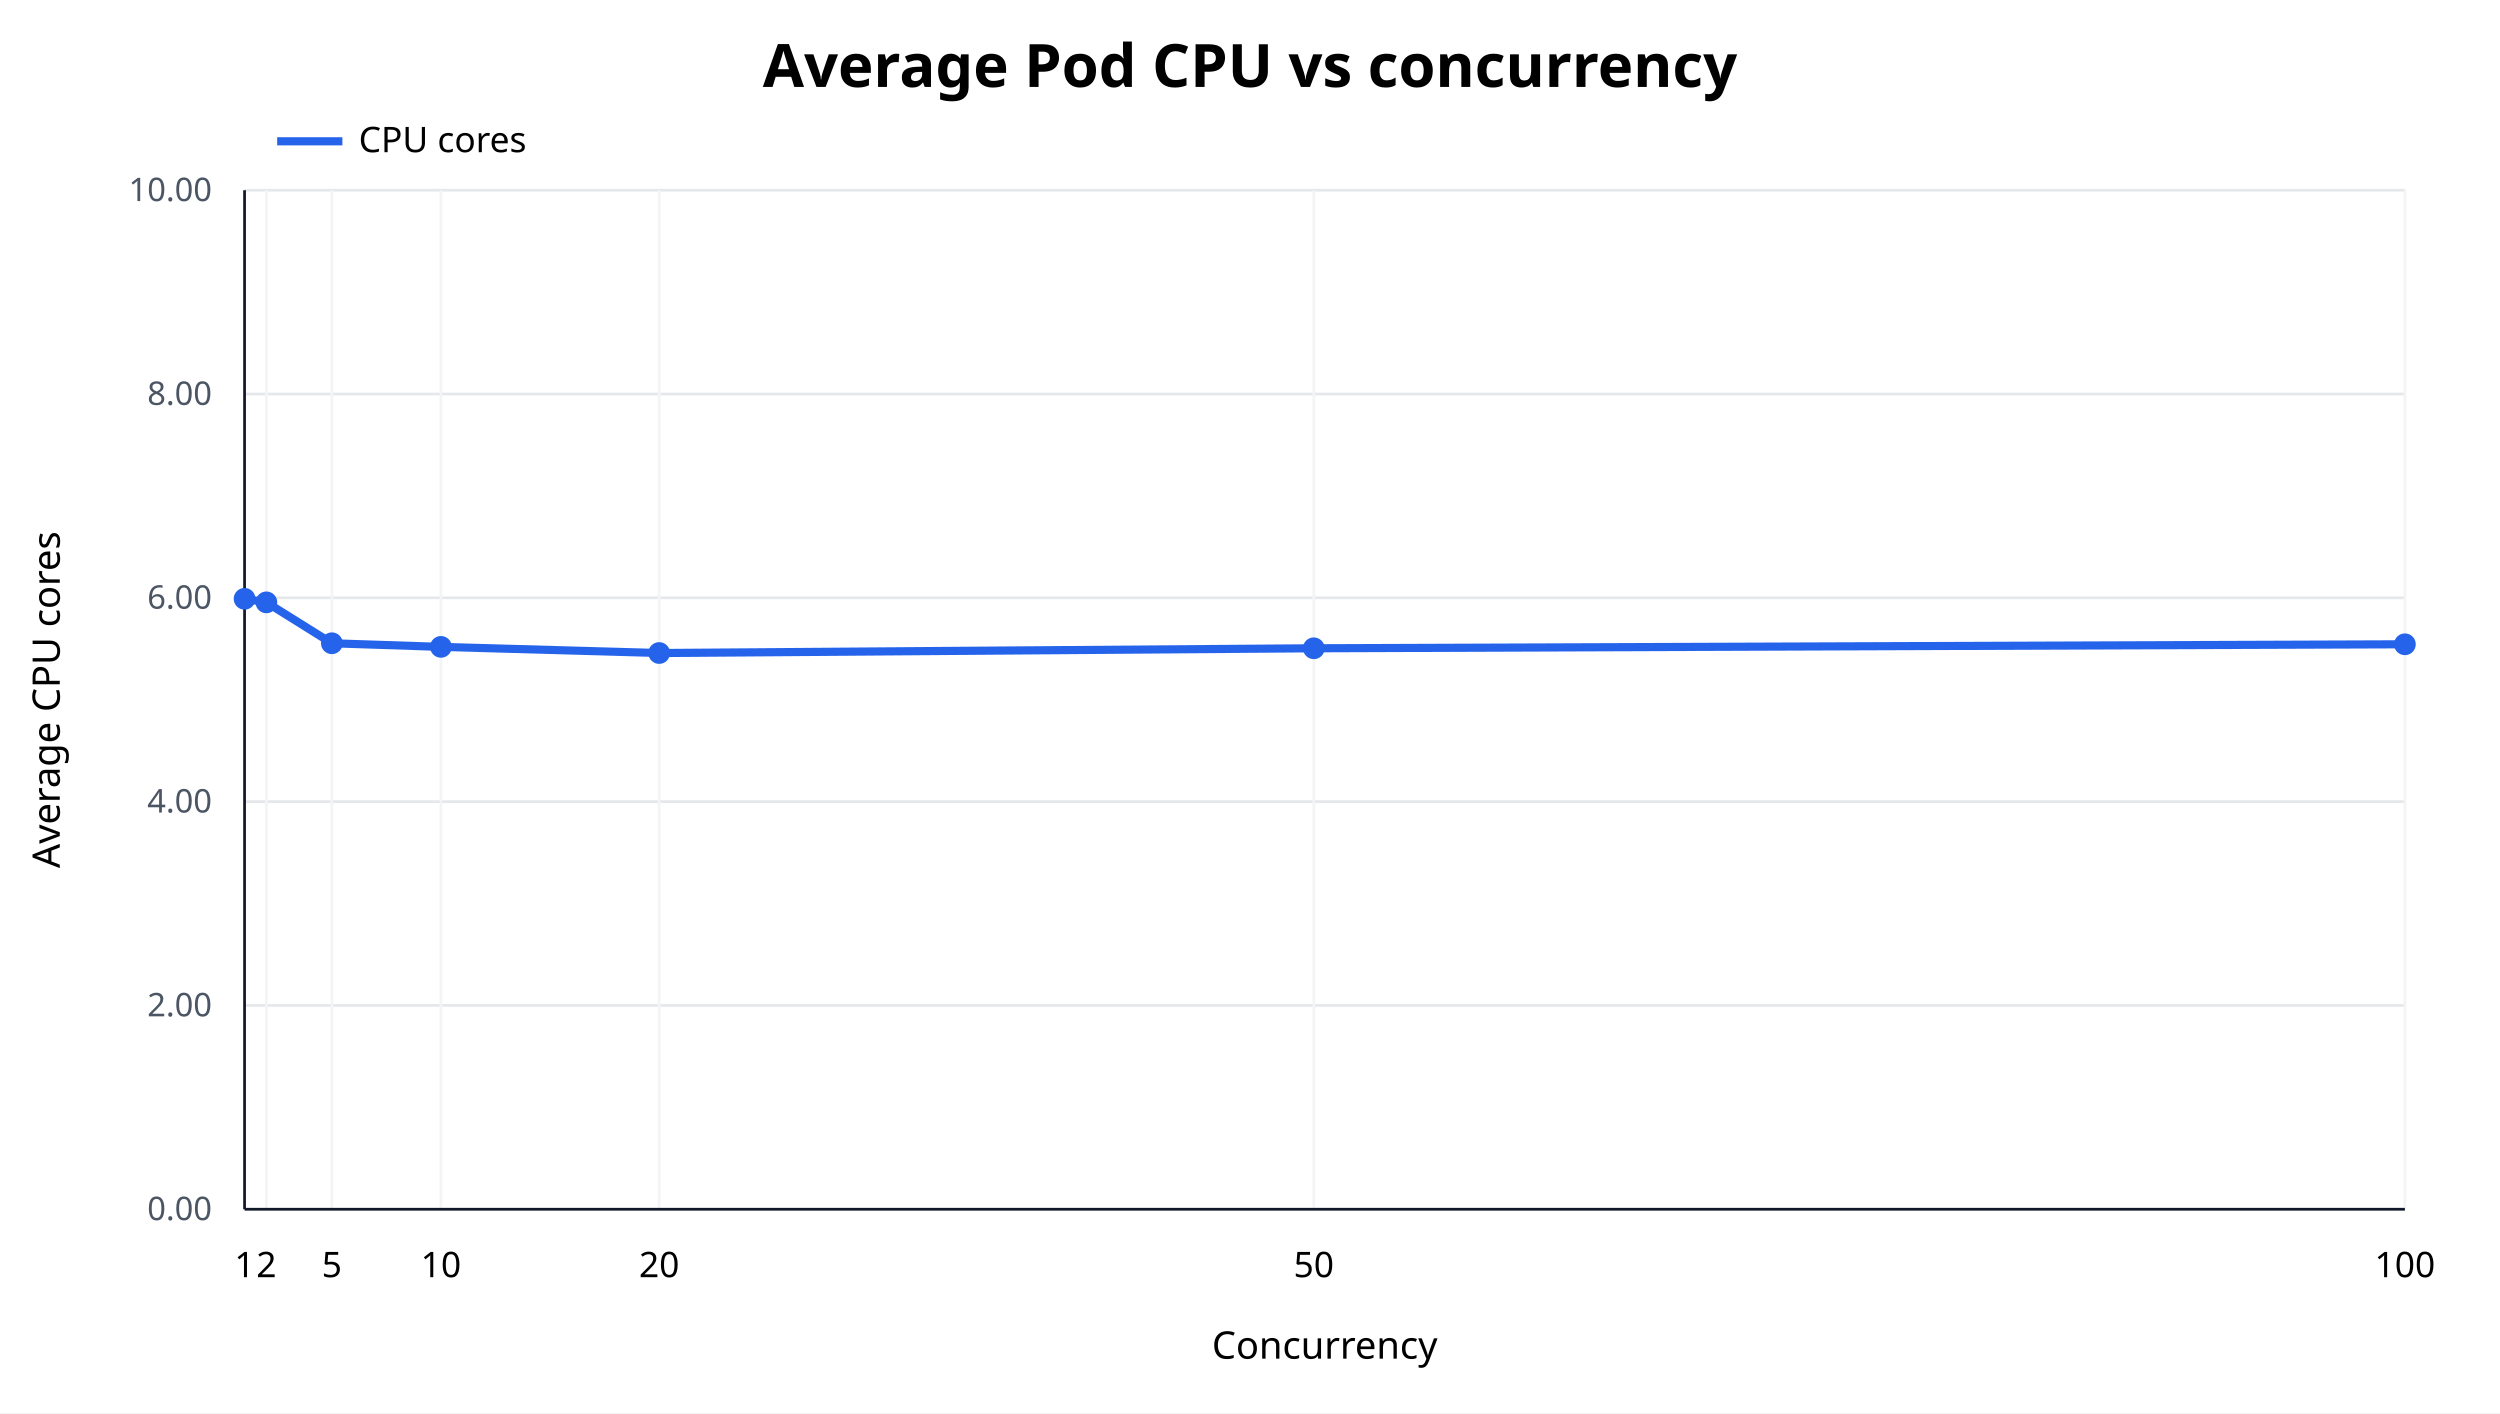
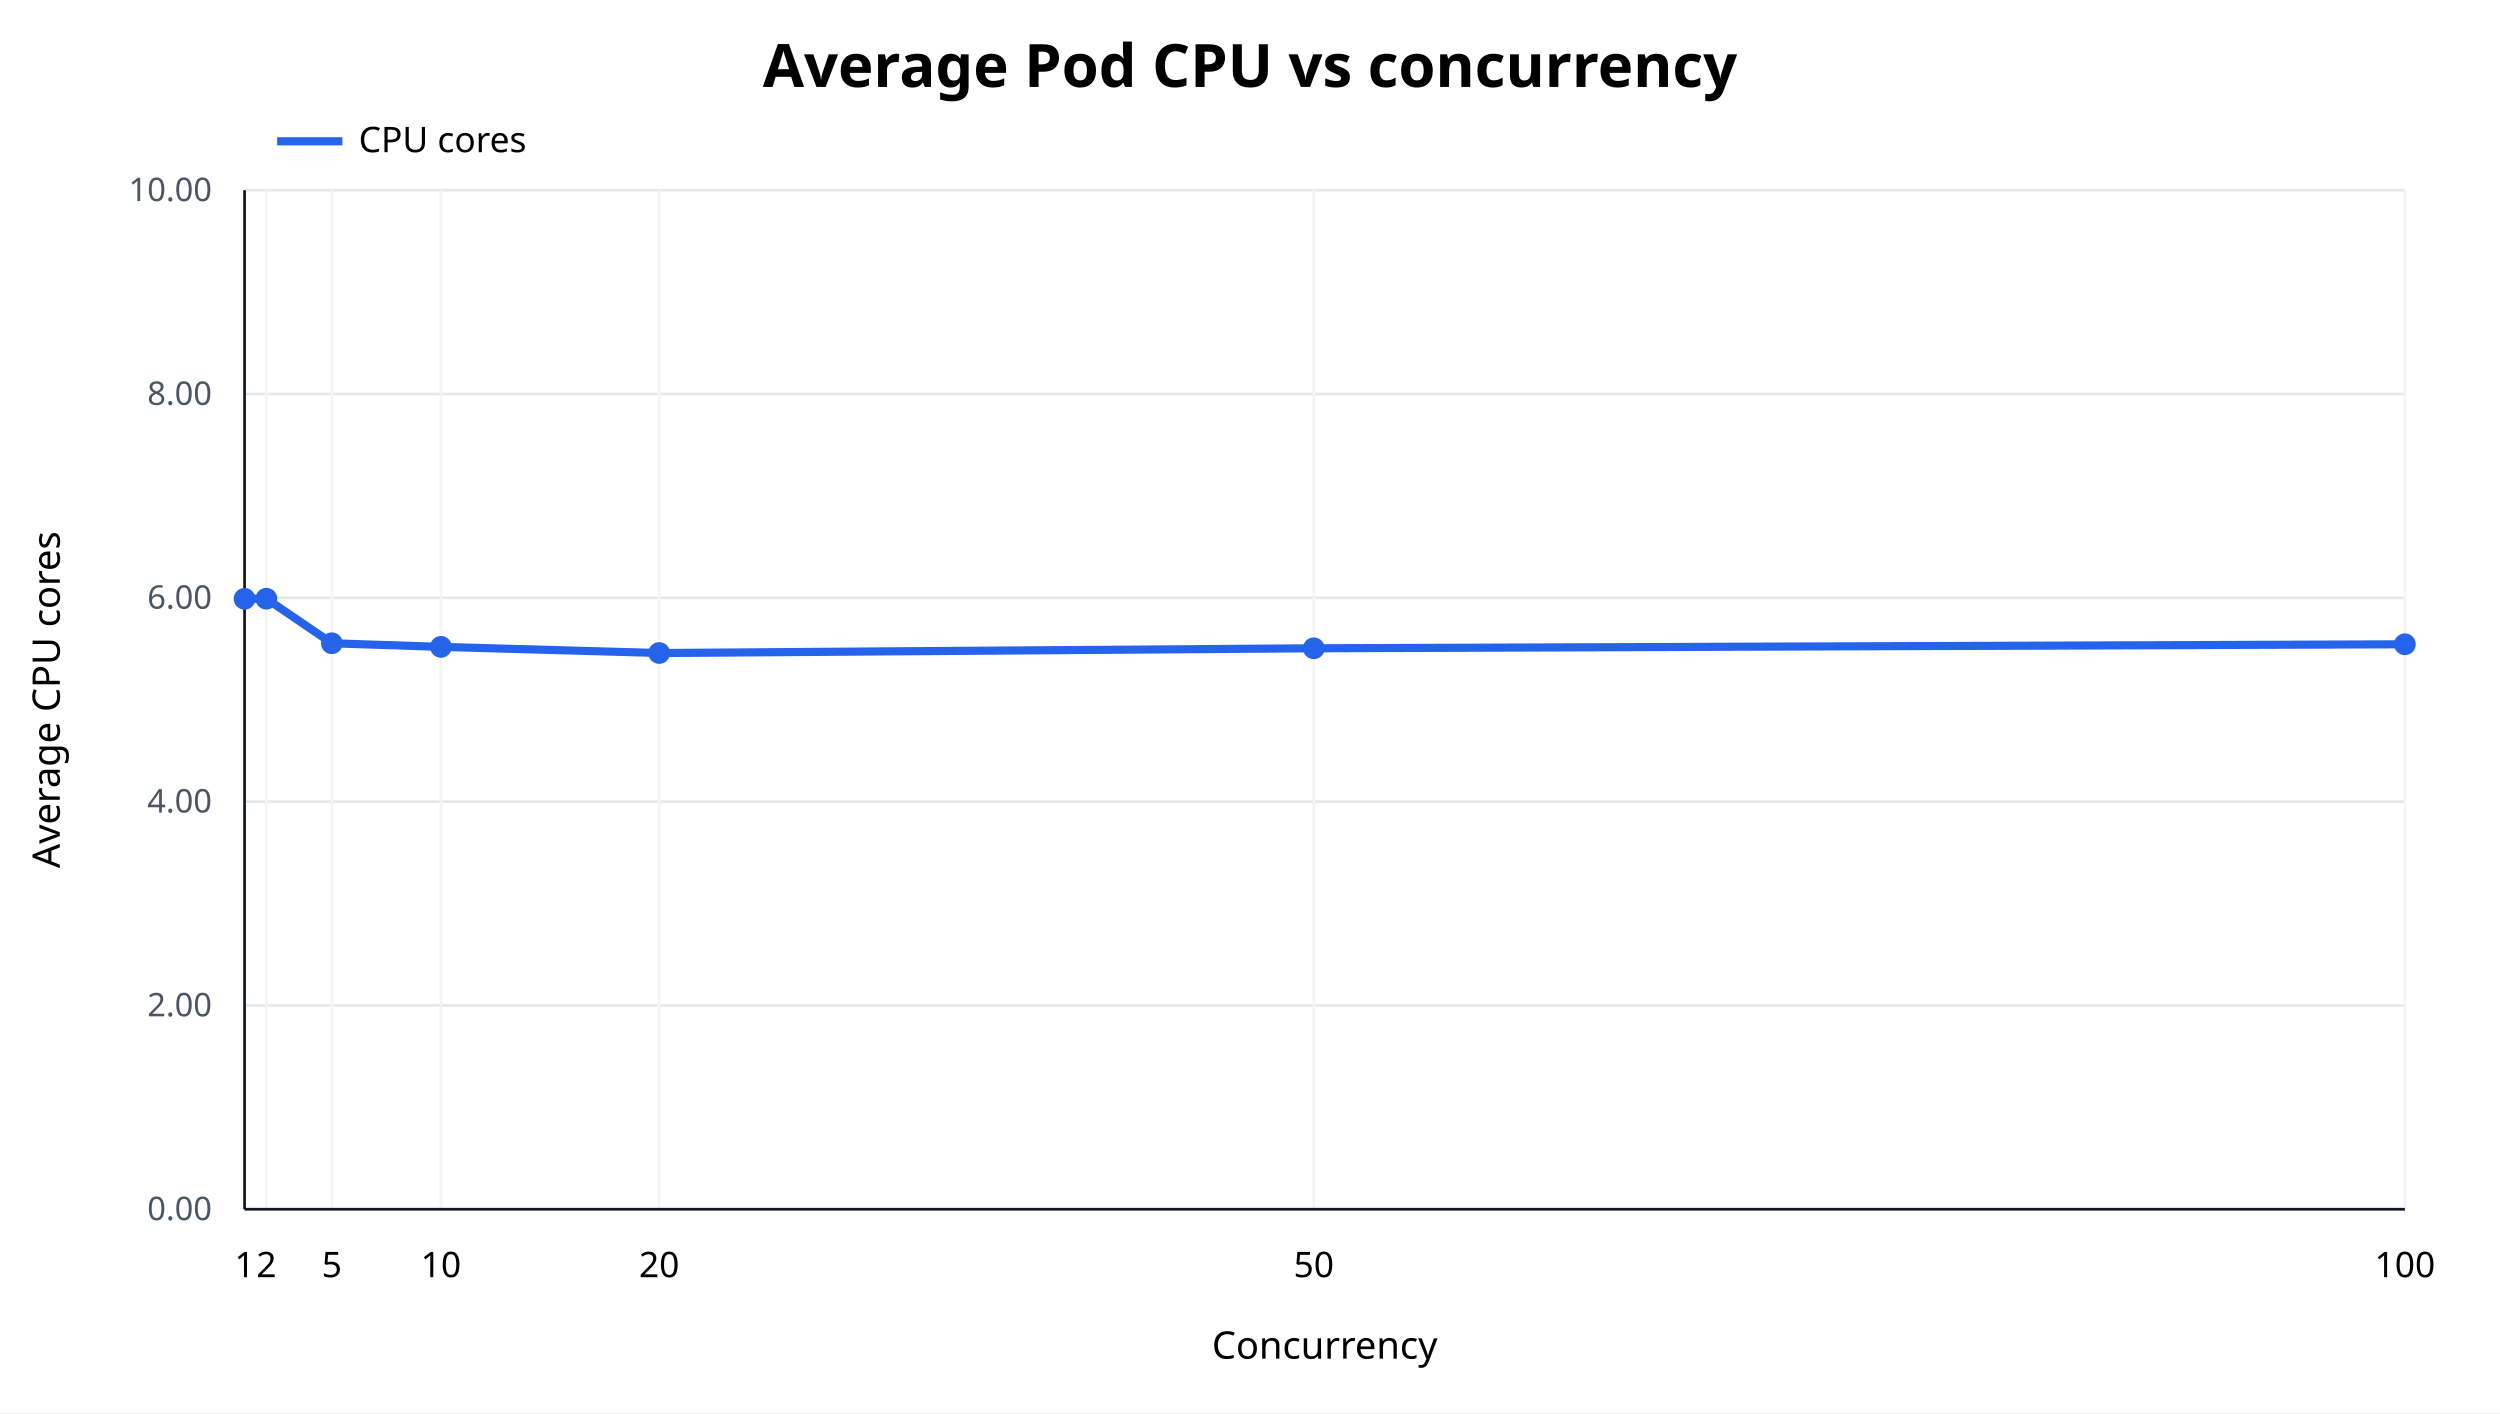
<svg xmlns="http://www.w3.org/2000/svg" width="920" height="520" viewBox="0 0 920 520">
  <rect width="100%" height="100%" fill="white" />
  <text x="460.0" y="32" text-anchor="middle" font-size="22" font-family="sans-serif" font-weight="600">Average Pod CPU vs concurrency</text>
  <line x1="90" y1="445.00" x2="885" y2="445.00" stroke="#e5e7eb" />
  <text x="78" y="449.00" text-anchor="end" font-size="12" font-family="sans-serif" fill="#4b5563">0.00</text>
  <line x1="90" y1="370.00" x2="885" y2="370.00" stroke="#e5e7eb" />
  <text x="78" y="374.00" text-anchor="end" font-size="12" font-family="sans-serif" fill="#4b5563">2.00</text>
  <line x1="90" y1="295.00" x2="885" y2="295.00" stroke="#e5e7eb" />
  <text x="78" y="299.00" text-anchor="end" font-size="12" font-family="sans-serif" fill="#4b5563">4.00</text>
  <line x1="90" y1="220.00" x2="885" y2="220.00" stroke="#e5e7eb" />
  <text x="78" y="224.00" text-anchor="end" font-size="12" font-family="sans-serif" fill="#4b5563">6.00</text>
  <line x1="90" y1="145.00" x2="885" y2="145.00" stroke="#e5e7eb" />
  <text x="78" y="149.00" text-anchor="end" font-size="12" font-family="sans-serif" fill="#4b5563">8.00</text>
  <line x1="90" y1="70.00" x2="885" y2="70.00" stroke="#e5e7eb" />
  <text x="78" y="74.00" text-anchor="end" font-size="12" font-family="sans-serif" fill="#4b5563">10.00</text>
  <line x1="90.00" y1="70" x2="90.00" y2="445" stroke="#f3f4f6" />
  <text x="90.00" y="470" text-anchor="middle" font-size="13" font-family="sans-serif">1</text>
  <line x1="98.03" y1="70" x2="98.03" y2="445" stroke="#f3f4f6" />
  <text x="98.03" y="470" text-anchor="middle" font-size="13" font-family="sans-serif">2</text>
  <line x1="122.12" y1="70" x2="122.12" y2="445" stroke="#f3f4f6" />
  <text x="122.12" y="470" text-anchor="middle" font-size="13" font-family="sans-serif">5</text>
  <line x1="162.27" y1="70" x2="162.27" y2="445" stroke="#f3f4f6" />
  <text x="162.27" y="470" text-anchor="middle" font-size="13" font-family="sans-serif">10</text>
  <line x1="242.58" y1="70" x2="242.58" y2="445" stroke="#f3f4f6" />
  <text x="242.58" y="470" text-anchor="middle" font-size="13" font-family="sans-serif">20</text>
  <line x1="483.48" y1="70" x2="483.48" y2="445" stroke="#f3f4f6" />
  <text x="483.48" y="470" text-anchor="middle" font-size="13" font-family="sans-serif">50</text>
  <line x1="885.00" y1="70" x2="885.00" y2="445" stroke="#f3f4f6" />
  <text x="885.00" y="470" text-anchor="middle" font-size="13" font-family="sans-serif">100</text>
  <line x1="90" y1="70" x2="90" y2="445" stroke="#111827" />
  <line x1="90" y1="445" x2="885" y2="445" stroke="#111827" />
  <text x="487.5" y="500" text-anchor="middle" font-size="14" font-family="sans-serif">Concurrency</text>
  <text transform="translate(22 257.5) rotate(-90)" text-anchor="middle" font-size="14" font-family="sans-serif">Average CPU cores</text>
-   <polyline points="90.00,220.36 98.03,221.67 122.12,236.72 162.27,238.05 242.58,240.31 483.48,238.57 885.00,237.10" fill="none" stroke="#2563eb" stroke-width="3" />
+   <polyline points="90.00,220.36 98.03,220.32 122.12,236.72 162.27,238.05 242.58,240.31 483.48,238.57 885.00,237.10" fill="none" stroke="#2563eb" stroke-width="3" />
  <circle cx="90.00" cy="220.36" r="4" fill="#2563eb" />
-   <circle cx="98.03" cy="221.67" r="4" fill="#2563eb" />
+   <circle cx="98.03" cy="220.32" r="4" fill="#2563eb" />
  <circle cx="122.12" cy="236.72" r="4" fill="#2563eb" />
  <circle cx="162.27" cy="238.05" r="4" fill="#2563eb" />
  <circle cx="242.58" cy="240.31" r="4" fill="#2563eb" />
  <circle cx="483.48" cy="238.57" r="4" fill="#2563eb" />
  <circle cx="885.00" cy="237.10" r="4" fill="#2563eb" />
  <line x1="102" y1="52" x2="126" y2="52" stroke="#2563eb" stroke-width="3" />
  <text x="132" y="56" font-size="13" font-family="sans-serif">CPU cores</text>
</svg>
